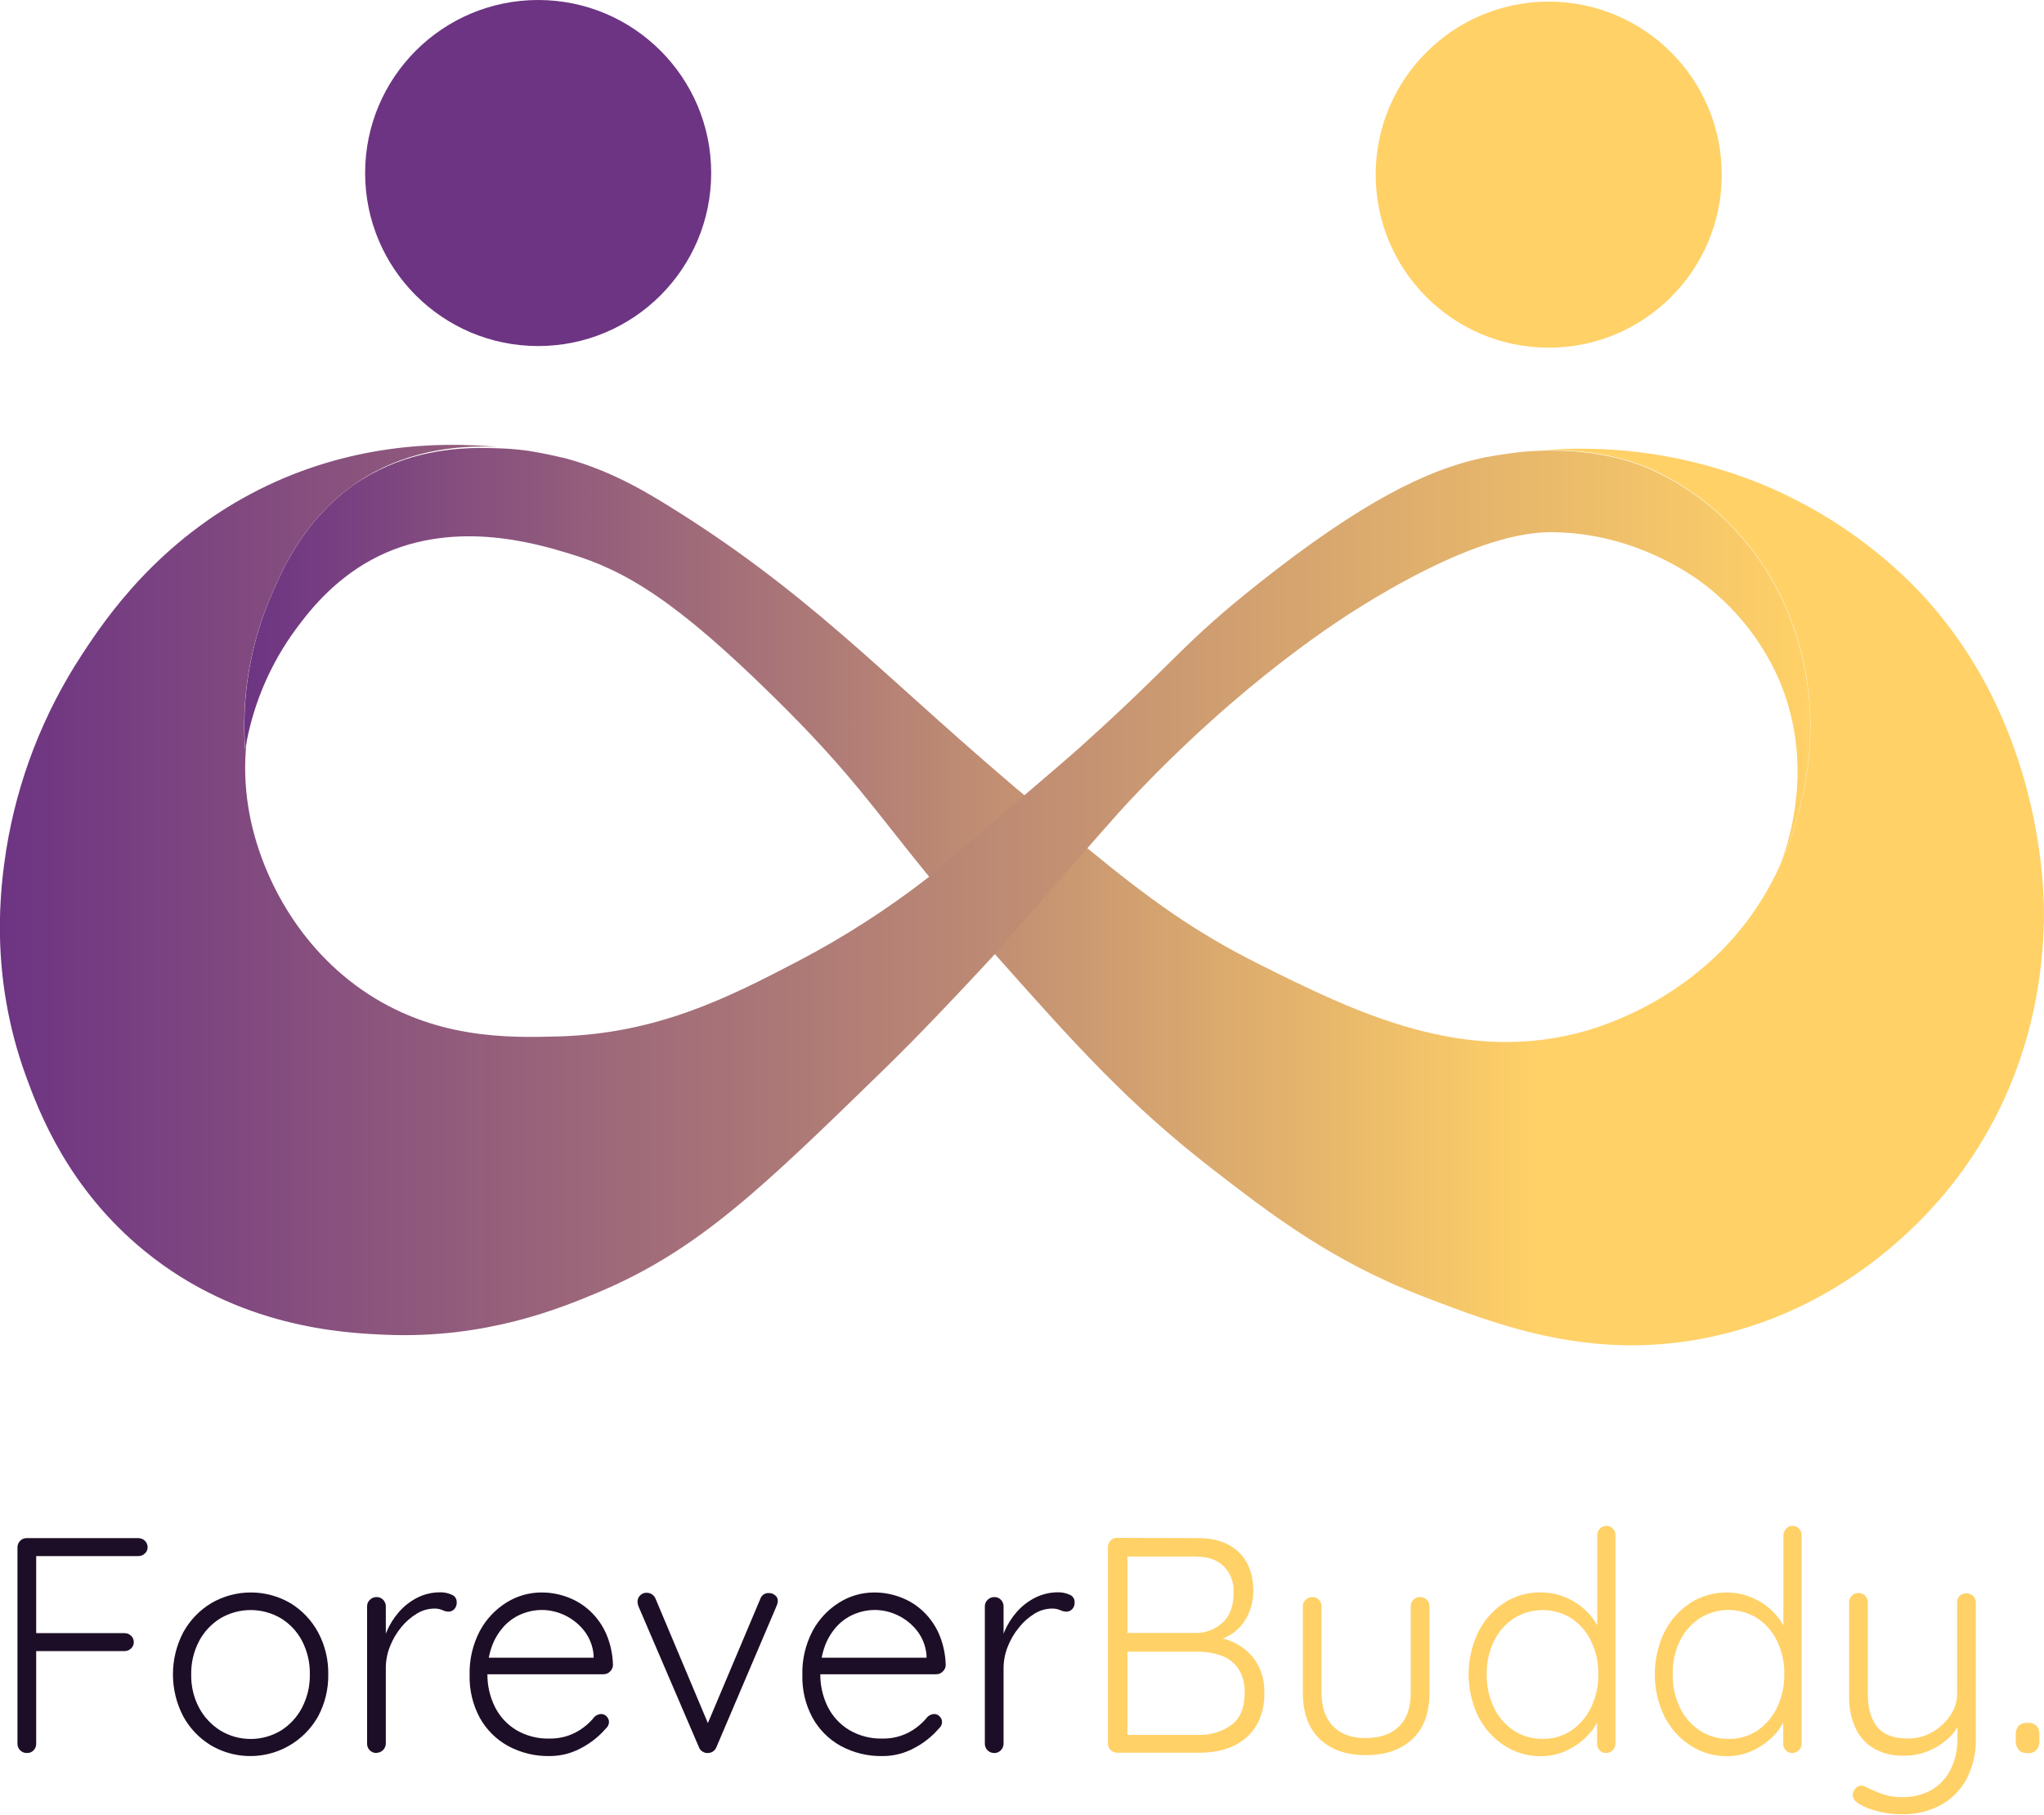
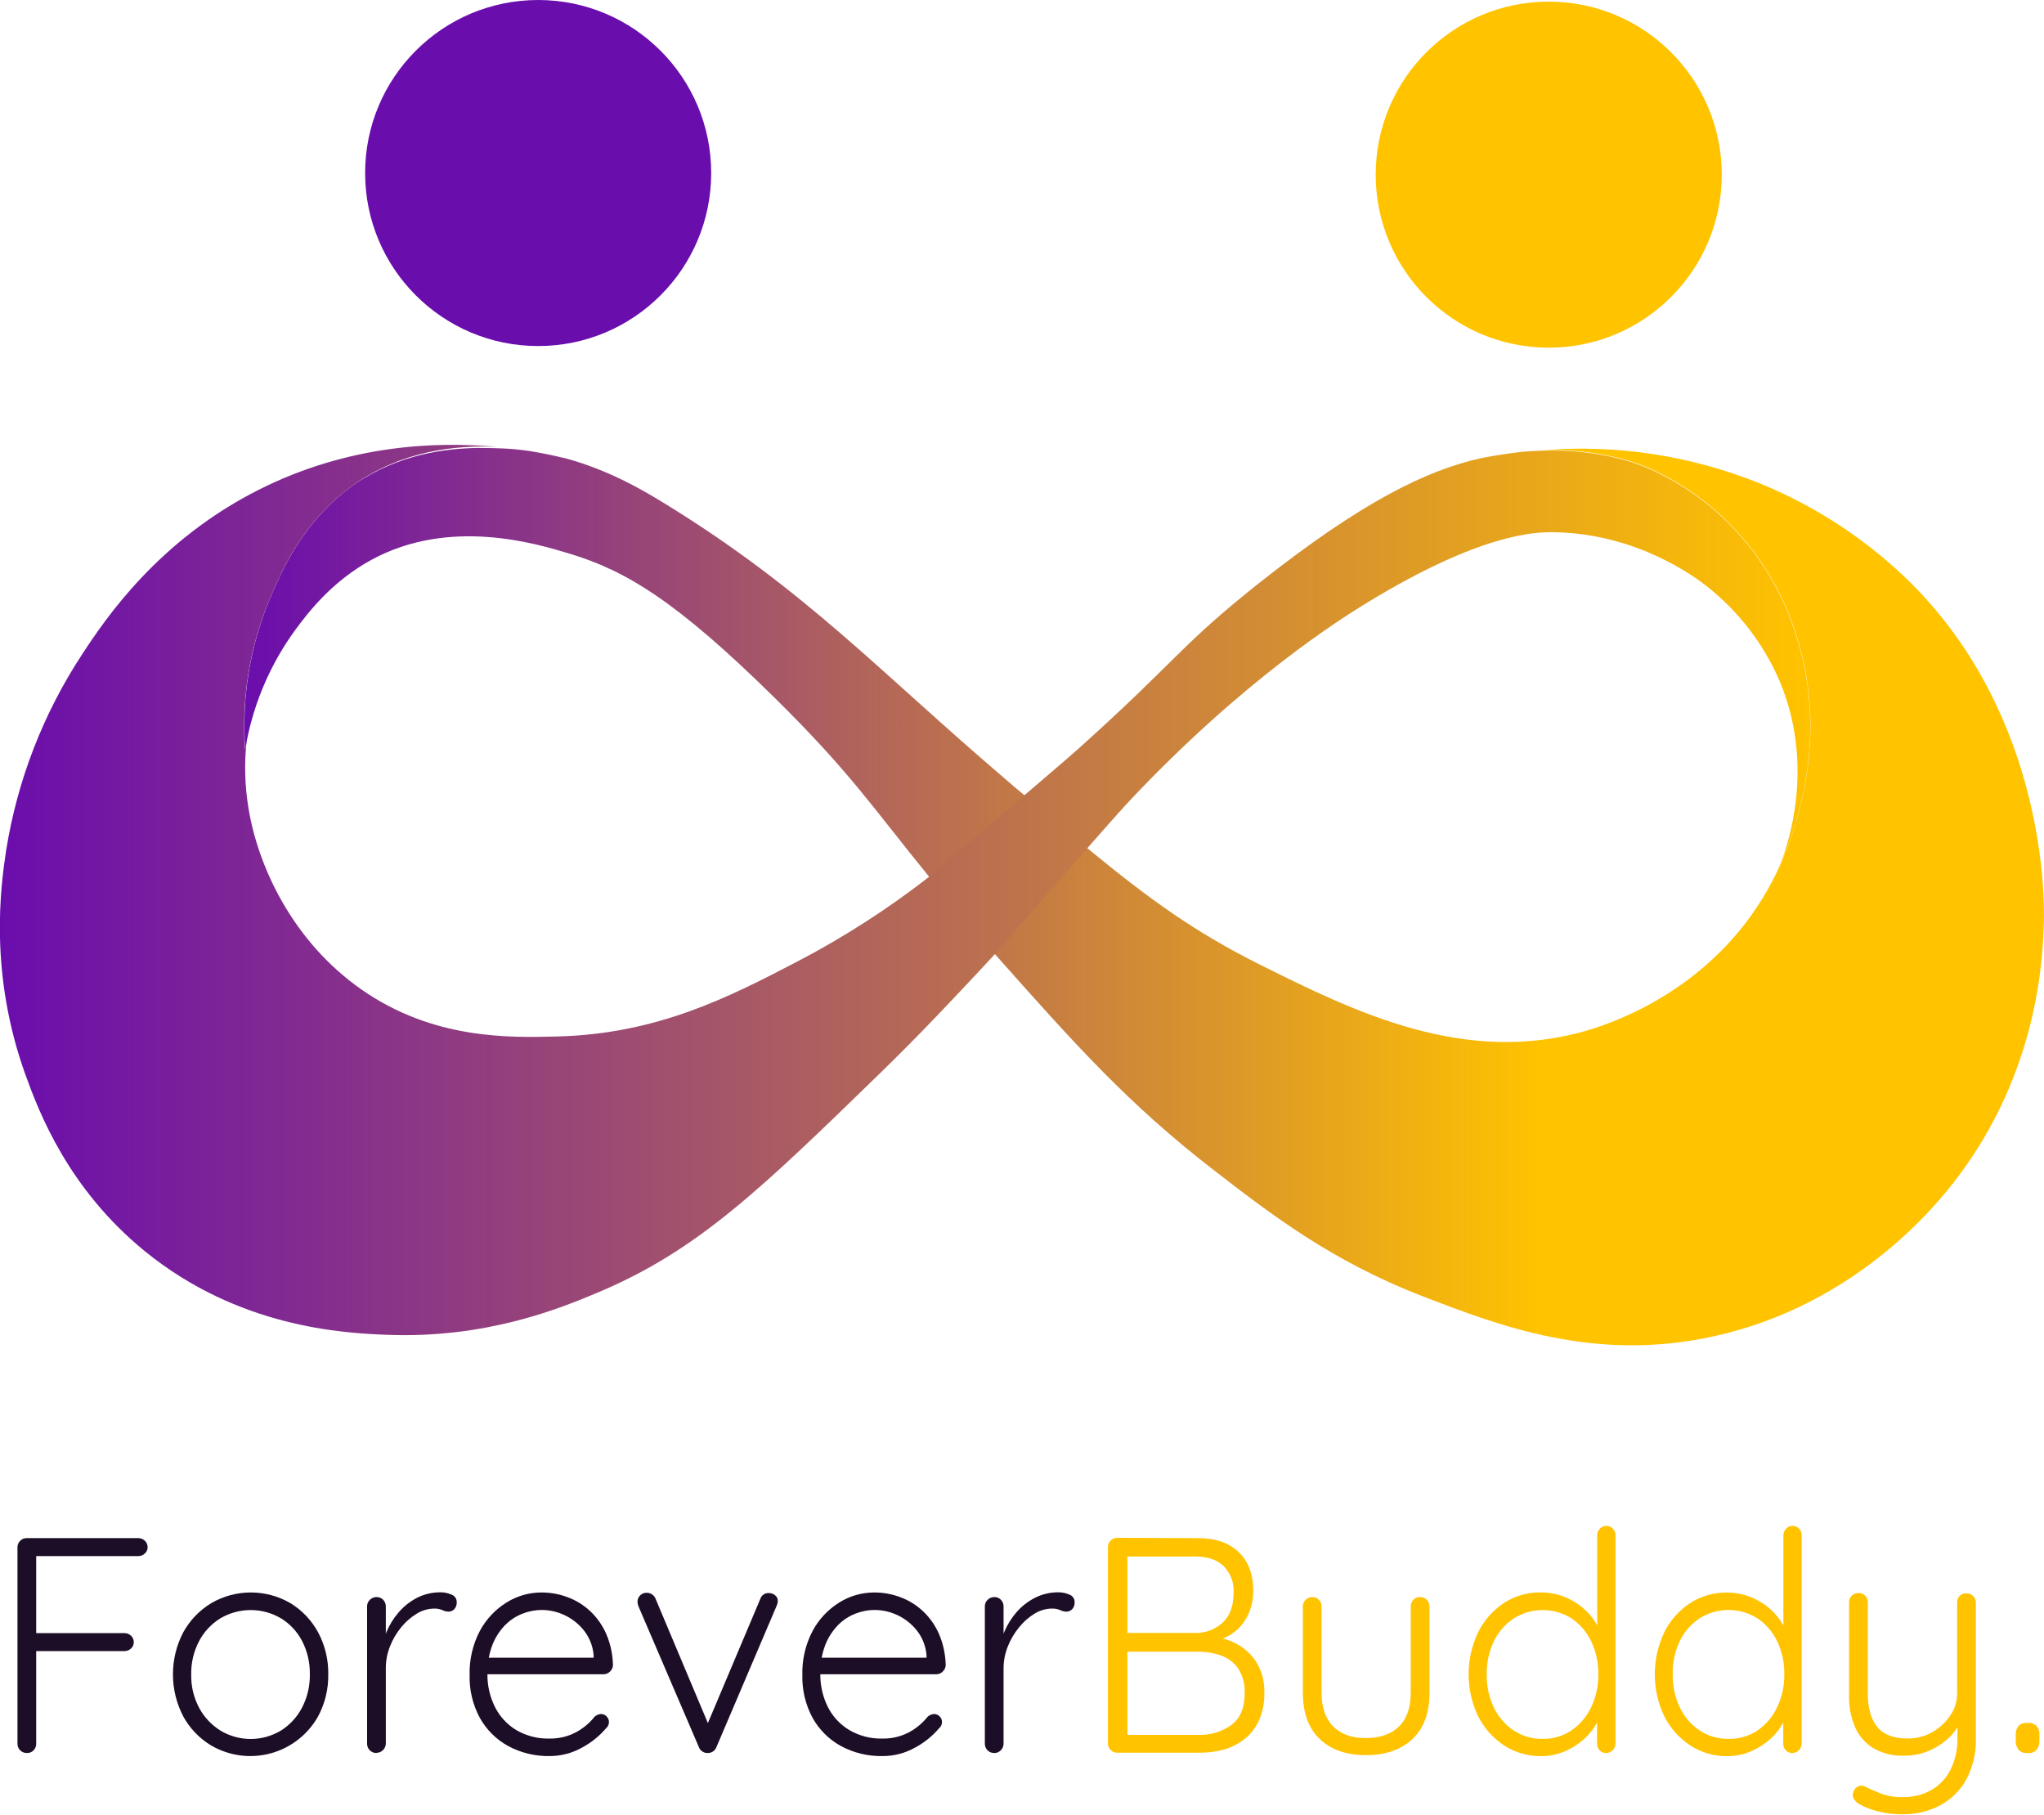
<svg xmlns="http://www.w3.org/2000/svg" id="Layer_1" data-name="Layer 1" viewBox="0 0 665.89 591.11">
  <defs>
-     <style>.cls-1{fill:#1d0e27;}.cls-2{fill:#ffd167;}.cls-3{fill:url(#linear-gradient);}.cls-4{fill:none;stroke:#231f20;stroke-miterlimit:10;}.cls-5{fill:#6d3483;}.cls-6{fill:url(#linear-gradient-2);}</style>
+     <style>.cls-1{fill:#1d0e27;}.cls-2{fill:#FFC300;}.cls-3{fill:url(#linear-gradient);}.cls-4{fill:none;stroke:#231f20;stroke-miterlimit:10;}.cls-5{fill:#6A0DAD;}.cls-6{fill:url(#linear-gradient-2);}</style>
    <linearGradient id="linear-gradient" x1="246.69" y1="500.88" x2="832.94" y2="500.88" gradientUnits="userSpaceOnUse">
-       <stop offset="0" stop-color="#6d3483" />
-       <stop offset="0.72" stop-color="#ffd167" />
+       <stop offset="0" stop-color="#6A0DAD" />
+       <stop offset="0.72" stop-color="#FFC300" />
    </linearGradient>
    <linearGradient id="linear-gradient-2" x1="167.06" y1="498.73" x2="756.8" y2="498.73" gradientUnits="userSpaceOnUse">
-       <stop offset="0" stop-color="#6d3483" />
-       <stop offset="1" stop-color="#ffd167" />
+       <stop offset="0" stop-color="#6A0DAD" />
+       <stop offset="1" stop-color="#FFC300" />
    </linearGradient>
  </defs>
  <path class="cls-1" d="M175.85,779.87a3,3,0,0,1-2.25-.9,3,3,0,0,1-.85-2.1v-64a3,3,0,0,1,.85-2.1,2.85,2.85,0,0,1,2.15-.9h36.4a3,3,0,0,1,2.1.85,2.83,2.83,0,0,1,.9,2.15,2.72,2.72,0,0,1-.9,2,3,3,0,0,1-2.1.85h-33.7l.4-.6v26.6l-.5-.9h29.3a3,3,0,0,1,2.1.85,2.83,2.83,0,0,1,.9,2.15,2.72,2.72,0,0,1-.9,2,3,3,0,0,1-2.1.85h-29.5l.7-.9v31A3,3,0,0,1,178,779,2.82,2.82,0,0,1,175.85,779.87Z" transform="translate(-167.06 -208.76)" />
  <path class="cls-1" d="M274,754.27a28,28,0,0,1-3.3,13.65,25.32,25.32,0,0,1-34.85,9.5,25,25,0,0,1-9.1-9.5,29.59,29.59,0,0,1,0-27.35,25.47,25.47,0,0,1,9.1-9.5,25.61,25.61,0,0,1,25.85,0,25.14,25.14,0,0,1,9,9.5A28,28,0,0,1,274,754.27Zm-6,0a22.88,22.88,0,0,0-2.5-10.85A18.9,18.9,0,0,0,258.6,736a19.41,19.41,0,0,0-19.75,0,19.21,19.21,0,0,0-6.95,7.45,22.55,22.55,0,0,0-2.55,10.85,22.3,22.3,0,0,0,2.55,10.8,19.71,19.71,0,0,0,6.95,7.45,19.1,19.1,0,0,0,19.75,0,19.38,19.38,0,0,0,6.85-7.45A22.62,22.62,0,0,0,268,754.27Z" transform="translate(-167.06 -208.76)" />
  <path class="cls-1" d="M289.75,779.87a3,3,0,0,1-2.25-.9,3,3,0,0,1-.85-2.1v-44.8a2.88,2.88,0,0,1,.9-2.1,3,3,0,0,1,2.2-.9,2.82,2.82,0,0,1,2.15.9,3,3,0,0,1,.85,2.1v15l-1.5.3a23.14,23.14,0,0,1,1.75-7,24,24,0,0,1,3.95-6.35,20.07,20.07,0,0,1,5.95-4.7,16.52,16.52,0,0,1,7.75-1.8,8.58,8.58,0,0,1,3.5.75,2.53,2.53,0,0,1,1.7,2.45,3.08,3.08,0,0,1-.8,2.3,2.59,2.59,0,0,1-1.9.8,4.62,4.62,0,0,1-1.95-.5,6.47,6.47,0,0,0-2.75-.5,11,11,0,0,0-5.6,1.65,19.45,19.45,0,0,0-5.1,4.45,22.94,22.94,0,0,0-3.65,6.25,18.91,18.91,0,0,0-1.35,6.95v24.7a3.08,3.08,0,0,1-3,3Z" transform="translate(-167.06 -208.76)" />
  <path class="cls-1" d="M346.15,780.87a27.42,27.42,0,0,1-13.6-3.3,23.52,23.52,0,0,1-9.2-9.2,27.82,27.82,0,0,1-3.3-13.8,29.35,29.35,0,0,1,3.35-14.5,24.66,24.66,0,0,1,8.7-9.25,21.49,21.49,0,0,1,11.35-3.25,24,24,0,0,1,8.55,1.55,21.82,21.82,0,0,1,7.4,4.6,22.62,22.62,0,0,1,5.2,7.45,27.24,27.24,0,0,1,2.15,10.2,3.07,3.07,0,0,1-1,2,3,3,0,0,1-2.1.85h-40.1l-1.2-5.4h39.4l-1.3,1.2v-2a14.9,14.9,0,0,0-3.1-8,17.67,17.67,0,0,0-6.25-5,17.42,17.42,0,0,0-7.65-1.75,17.21,17.21,0,0,0-6.15,1.2,16.15,16.15,0,0,0-5.7,3.75,19.38,19.38,0,0,0-4.15,6.5,25,25,0,0,0-1.6,9.35,23.6,23.6,0,0,0,2.4,10.7,18.47,18.47,0,0,0,6.95,7.6,20.37,20.37,0,0,0,10.85,2.8,17.74,17.74,0,0,0,11.15-3.65,19.16,19.16,0,0,0,3.55-3.45,3.41,3.41,0,0,1,2.1-.9,2.44,2.44,0,0,1,1.85.8,2.55,2.55,0,0,1,.75,1.8,2.74,2.74,0,0,1-1,2.1,27,27,0,0,1-7.8,6.25A21.44,21.44,0,0,1,346.15,780.87Z" transform="translate(-167.06 -208.76)" />
  <path class="cls-1" d="M377.85,727.67a3.08,3.08,0,0,1,2.8,2l17.5,41.6-1.3.8,17.9-42.4a2.74,2.74,0,0,1,2.9-1.9,3,3,0,0,1,1.9.7,2.19,2.19,0,0,1,.9,1.8,2.89,2.89,0,0,1-.15,1c-.1.27-.18.5-.25.7l-19.6,46a2.94,2.94,0,0,1-2.7,1.9,2.82,2.82,0,0,1-1.8-.45,2.68,2.68,0,0,1-1.2-1.45l-19.7-45.9c-.06-.2-.13-.43-.2-.7a3.73,3.73,0,0,1-.1-.8,2.91,2.91,0,0,1,3.1-2.9Z" transform="translate(-167.06 -208.76)" />
  <path class="cls-1" d="M454.55,780.87a27.42,27.42,0,0,1-13.6-3.3,23.52,23.52,0,0,1-9.2-9.2,27.82,27.82,0,0,1-3.3-13.8,29.35,29.35,0,0,1,3.35-14.5,24.66,24.66,0,0,1,8.7-9.25,21.49,21.49,0,0,1,11.35-3.25,24,24,0,0,1,8.55,1.55,21.82,21.82,0,0,1,7.4,4.6,22.62,22.62,0,0,1,5.2,7.45,27.24,27.24,0,0,1,2.15,10.2,3.07,3.07,0,0,1-1,2,3,3,0,0,1-2.1.85H432l-1.2-5.4h39.4l-1.3,1.2v-2a14.9,14.9,0,0,0-3.1-8,17.67,17.67,0,0,0-6.25-5,17.42,17.42,0,0,0-7.65-1.75,17.21,17.21,0,0,0-6.15,1.2,16.15,16.15,0,0,0-5.7,3.75,19.38,19.38,0,0,0-4.15,6.5,25,25,0,0,0-1.6,9.35,23.6,23.6,0,0,0,2.4,10.7,18.47,18.47,0,0,0,7,7.6,20.37,20.37,0,0,0,10.85,2.8,17.74,17.74,0,0,0,11.15-3.65,19.16,19.16,0,0,0,3.55-3.45,3.41,3.41,0,0,1,2.1-.9,2.44,2.44,0,0,1,1.85.8,2.55,2.55,0,0,1,.75,1.8,2.74,2.74,0,0,1-1,2.1,27,27,0,0,1-7.8,6.25A21.44,21.44,0,0,1,454.55,780.87Z" transform="translate(-167.06 -208.76)" />
  <path class="cls-1" d="M491,779.87a3,3,0,0,1-2.25-.9,3,3,0,0,1-.85-2.1v-44.8a2.88,2.88,0,0,1,.9-2.1,3,3,0,0,1,2.2-.9,2.82,2.82,0,0,1,2.15.9,3,3,0,0,1,.85,2.1v15l-1.5.3a23.14,23.14,0,0,1,1.75-7,24,24,0,0,1,3.95-6.35,20.07,20.07,0,0,1,6-4.7,16.52,16.52,0,0,1,7.75-1.8,8.58,8.58,0,0,1,3.5.75,2.53,2.53,0,0,1,1.7,2.45,3.08,3.08,0,0,1-.8,2.3,2.59,2.59,0,0,1-1.9.8,4.62,4.62,0,0,1-2-.5,6.47,6.47,0,0,0-2.75-.5,11,11,0,0,0-5.6,1.65A19.45,19.45,0,0,0,499,739a22.94,22.94,0,0,0-3.65,6.25,18.91,18.91,0,0,0-1.35,6.95v24.7a3.08,3.08,0,0,1-3,3Z" transform="translate(-167.06 -208.76)" />
  <path class="cls-2" d="M557.45,709.87q8.4,0,13.15,4.55t4.75,12.65a18.35,18.35,0,0,1-1.8,8,15,15,0,0,1-5.35,6.1,17.16,17.16,0,0,1-8.65,2.65l-.5-2a25.38,25.38,0,0,1,7.25,1,18.42,18.42,0,0,1,6.4,3.35,16.77,16.77,0,0,1,4.55,5.75,18.64,18.64,0,0,1,1.7,8.35,21,21,0,0,1-1.75,9,16.37,16.37,0,0,1-4.75,6.1,19.19,19.19,0,0,1-6.75,3.4,28.94,28.94,0,0,1-7.85,1H531a2.85,2.85,0,0,1-2.15-.9,3,3,0,0,1-.85-2.1v-64a3,3,0,0,1,.85-2.1,2.85,2.85,0,0,1,2.15-.9Zm-.9,6h-23.4l1.2-1.9v28.3l-1.1-1.5h23.4a12.75,12.75,0,0,0,8.75-3.4q3.55-3.3,3.55-9.8A11.34,11.34,0,0,0,565.7,719Q562.46,715.87,556.55,715.87Zm.8,31h-23.5l.5-.7v28.7l-.6-.9h23.7a17.36,17.36,0,0,0,10.8-3.25q4.31-3.26,4.3-10.35a13.7,13.7,0,0,0-2.1-8,11.26,11.26,0,0,0-5.6-4.25A22.19,22.19,0,0,0,557.35,746.87Z" transform="translate(-167.06 -208.76)" />
  <path class="cls-2" d="M629.75,729.07a2.83,2.83,0,0,1,2.15.9,3,3,0,0,1,.85,2.1v28.2q0,9.9-5.6,15.1t-15.1,5.2q-9.49,0-15-5.2t-5.55-15.1v-28.2a2.88,2.88,0,0,1,.9-2.1,3,3,0,0,1,2.2-.9,2.83,2.83,0,0,1,2.15.9,3,3,0,0,1,.85,2.1v28.2q0,7.2,3.85,11T612.05,775q6.9,0,10.75-3.75t3.85-11v-28.2a3,3,0,0,1,3.1-3Z" transform="translate(-167.06 -208.76)" />
  <path class="cls-2" d="M690.35,705.87a2.83,2.83,0,0,1,2.15.9,3,3,0,0,1,.85,2.1v68a3.08,3.08,0,0,1-3,3,2.79,2.79,0,0,1-2.2-.9,3.08,3.08,0,0,1-.8-2.1V765l1.7-1.4a13.43,13.43,0,0,1-1.5,5.95,19.29,19.29,0,0,1-4.25,5.6,22.84,22.84,0,0,1-6.4,4.15,19.43,19.43,0,0,1-7.85,1.6,21.55,21.55,0,0,1-12-3.5,24.57,24.57,0,0,1-8.45-9.5,31.71,31.71,0,0,1,0-27.35A24.34,24.34,0,0,1,657,731a21.33,21.33,0,0,1,11.9-3.45,20.84,20.84,0,0,1,7.9,1.5,21.78,21.78,0,0,1,6.55,4.1,19.92,19.92,0,0,1,4.5,6,15.54,15.54,0,0,1,1.65,7l-2.1-1.5v-35.7a3.08,3.08,0,0,1,.8-2.1A2.79,2.79,0,0,1,690.35,705.87Zm-20.8,69.4a16.44,16.44,0,0,0,9.45-2.75,19.05,19.05,0,0,0,6.4-7.5,24.11,24.11,0,0,0,2.35-10.85,23.86,23.86,0,0,0-2.35-10.75A18.57,18.57,0,0,0,679,736a17.63,17.63,0,0,0-18.75,0,18.39,18.39,0,0,0-6.5,7.45,23.86,23.86,0,0,0-2.35,10.75A24.19,24.19,0,0,0,653.7,765a18.68,18.68,0,0,0,6.5,7.55A16.57,16.57,0,0,0,669.55,775.27Z" transform="translate(-167.06 -208.76)" />
  <path class="cls-2" d="M751,705.87a2.85,2.85,0,0,1,2.15.9,3,3,0,0,1,.85,2.1v68a3.08,3.08,0,0,1-3,3,2.78,2.78,0,0,1-2.2-.9,3,3,0,0,1-.8-2.1V765l1.7-1.4a13.43,13.43,0,0,1-1.5,5.95,19.29,19.29,0,0,1-4.25,5.6,23,23,0,0,1-6.4,4.15,19.47,19.47,0,0,1-7.85,1.6,21.53,21.53,0,0,1-12-3.5,24.49,24.49,0,0,1-8.45-9.5,31.71,31.71,0,0,1,0-27.35,24.19,24.19,0,0,1,8.4-9.5,21.33,21.33,0,0,1,11.9-3.45,20.84,20.84,0,0,1,7.9,1.5,21.9,21.9,0,0,1,6.55,4.1,19.92,19.92,0,0,1,4.5,6,15.54,15.54,0,0,1,1.65,7l-2.1-1.5v-35.7a3,3,0,0,1,.8-2.1A2.78,2.78,0,0,1,751,705.87Zm-20.8,69.4a16.44,16.44,0,0,0,9.45-2.75A19.05,19.05,0,0,0,746,765a24.24,24.24,0,0,0,2.35-10.85A24,24,0,0,0,746,743.42a18.57,18.57,0,0,0-6.45-7.45,17.63,17.63,0,0,0-18.75,0,18.31,18.31,0,0,0-6.5,7.45A23.86,23.86,0,0,0,712,754.17,24.19,24.19,0,0,0,714.3,765a18.6,18.6,0,0,0,6.5,7.55A16.55,16.55,0,0,0,730.15,775.27Z" transform="translate(-167.06 -208.76)" />
  <path class="cls-2" d="M807.75,727.87a2.85,2.85,0,0,1,2.15.9,3,3,0,0,1,.85,2.1V775a27,27,0,0,1-3.2,13.65A21.3,21.3,0,0,1,799,797a26,26,0,0,1-12.3,2.85,31.62,31.62,0,0,1-7.95-1,22.53,22.53,0,0,1-6-2.35,4.81,4.81,0,0,1-1.8-1.75,2.22,2.22,0,0,1-.1-2.15,2.91,2.91,0,0,1,1.55-1.85,2.53,2.53,0,0,1,2.15,0q1.69.9,4.9,2.2a19.36,19.36,0,0,0,7.3,1.3,18.8,18.8,0,0,0,9.5-2.3,16,16,0,0,0,6.25-6.65,22.26,22.26,0,0,0,2.25-10.35v-7.2l.7,2.5a17.39,17.39,0,0,1-4.3,5.4,21.57,21.57,0,0,1-6.3,3.75,20.71,20.71,0,0,1-7.5,1.35,18.6,18.6,0,0,1-10-2.45,15,15,0,0,1-5.9-6.75,24.27,24.27,0,0,1-2-10.1v-30.7a3,3,0,0,1,3.1-3,2.85,2.85,0,0,1,2.15.9,3,3,0,0,1,.85,2.1v29.8c0,4.66,1,8.27,3.05,10.8s5.35,3.8,9.95,3.8a15.77,15.77,0,0,0,7.9-2,17.78,17.78,0,0,0,5.9-5.4,12.45,12.45,0,0,0,2.3-7.15v-29.8a3,3,0,0,1,.8-2.1A2.78,2.78,0,0,1,807.75,727.87Z" transform="translate(-167.06 -208.76)" />
  <path class="cls-2" d="M827.25,779.87a3.17,3.17,0,0,1-2.6-1.1,4.28,4.28,0,0,1-.9-2.8v-2.1a4,4,0,0,1,.9-2.8,3.3,3.3,0,0,1,2.6-1h.7a3.31,3.31,0,0,1,2.6,1,4,4,0,0,1,.9,2.8V776a4.28,4.28,0,0,1-.9,2.8,3.18,3.18,0,0,1-2.6,1.1Z" transform="translate(-167.06 -208.76)" />
  <path class="cls-3" d="M832.92,508.71c-.32,12.14-1.78,48.81-28.29,83.84-6.8,9-33.1,41.45-79.38,51.59-38.67,8.49-69.57-3.39-94.27-12.89-30.14-11.59-49.86-26.86-69-41.67-27.24-21.12-44.32-40.17-69.46-68.47l-1.36-1.53c-8.82-10-15.67-18.13-21.45-25.23-18.1-22.22-25.68-34-50.12-58.09-32.18-31.74-48.66-41.6-67-47.13-11.09-3.36-39.08-11.81-64.49,2-13.08,7.09-21,17.64-24.81,22.81A91,91,0,0,0,247.48,450v.05c-.2,1-.38,1.95-.52,2.81A106.88,106.88,0,0,1,254.91,404c.12-.28.24-.57.37-.86s.23-.57.36-.86.28-.65.42-1l.43-1c.14-.33.3-.67.45-1,4.18-9.31,11.37-22.64,25.26-32.51,14.57-10.06,30-11.94,40.63-12.07h.07c3.09,0,5.77.06,7.93.16,2.81.13,5.52.38,8.16.75h.07c4.77.77,8.65,1.62,11.41,2.29l.19,0a1.16,1.16,0,0,1,.22.06c14.29,3.83,25.23,10.25,32.53,14.72,46.25,28.38,70.07,54.86,111.64,90.3,2,1.75,4,3.44,6,5.07,7.42,6.33,14,11.94,20.2,17,20.29,16.74,35.39,27.56,56.2,37.94,30.79,15.35,66.91,33.33,107.16,21.34,7.42-2.22,40-12.9,58.54-46.14a85.12,85.12,0,0,0,4-8l.29-.66c.1-.23.2-.48.31-.72.22-.5.43-1,.67-1.62,4.84-11.91,13.78-39.63,4.19-70.35a89.73,89.73,0,0,0-15.71-30.27c-1.26-1.6-2.66-3.22-4.15-4.84a85.37,85.37,0,0,0-29.76-21c-3.1-1.25-15-5.8-33.3-5.3a155.43,155.43,0,0,1,70.52,10.75,151.52,151.52,0,0,1,49.61,32.75C833.68,442.92,833.08,502.19,832.92,508.71Z" transform="translate(-167.06 -208.76)" />
  <path class="cls-4" d="M663.73,351.42" transform="translate(-167.06 -208.76)" />
  <circle class="cls-5" cx="175.32" cy="56.37" r="56.37" />
  <circle class="cls-2" cx="504.54" cy="56.9" r="56.37" />
  <path class="cls-6" d="M748.35,487.27c-.23.59-.45,1.12-.67,1.62-.1.25-.2.5-.3.73s-.21.45-.29.65c2.46-6.44,11.2-31.55,0-59a79.15,79.15,0,0,0-24.31-31.76c-3.17-2.46-22.29-17-49.61-17.36-6-.08-23.61.34-60.53,22.83-8.51,5.17-40.57,25.24-77.9,65-5.57,5.93-39.65,45-43.53,49.58q-2.38,2.61-5.09,5.5c-8.44,9-18.87,20.2-31.75,32.75-39.47,38.41-59.87,58.25-92.29,71.93-12.5,5.28-36.62,15.16-69,13.89-14.39-.57-48.33-2.37-78.88-27.28-25-20.38-34.45-45.36-38.71-57.06-12.14-33.37-8.19-61.85-6.44-73.42a163.13,163.13,0,0,1,24.81-64c7.59-11.6,24.75-37.05,57.55-53.58,29.24-14.72,57.9-15.79,77.7-13.91-13.6-.73-31.25,1.28-46.95,12.41-13.89,9.87-21.07,23.2-25.25,32.52-.15.35-.31.68-.46,1s-.29.65-.42,1-.29.67-.42,1-.25.58-.37.86-.24.58-.36.86a107,107,0,0,0-8,48.83c.15-.86.32-1.8.53-2.81A80.44,80.44,0,0,0,248,472c3.12,19.23,14.47,43.46,36.72,59.06,23.45,16.44,48.32,15.78,64,15.37,32.25-.84,55.4-12.57,77.9-24.31a283,283,0,0,0,43.17-27.74c5.46-4.83,42.47-36.19,48.62-41.72,32.41-29.1,33-33.49,59-54.08,33.88-26.8,54.69-36.61,71.9-40.5l.19-.05,1.36-.26c3.29-.61,7.39-1.28,12.14-1.82,2.29-.2,4.49-.33,6.62-.38,18.3-.49,30.19,4.05,33.3,5.31a85.28,85.28,0,0,1,29.76,20.95c1.48,1.62,2.88,3.24,4.15,4.84a89.82,89.82,0,0,1,15.71,30.27C762.14,447.65,753.19,475.37,748.35,487.27Z" transform="translate(-167.06 -208.76)" />
</svg>
